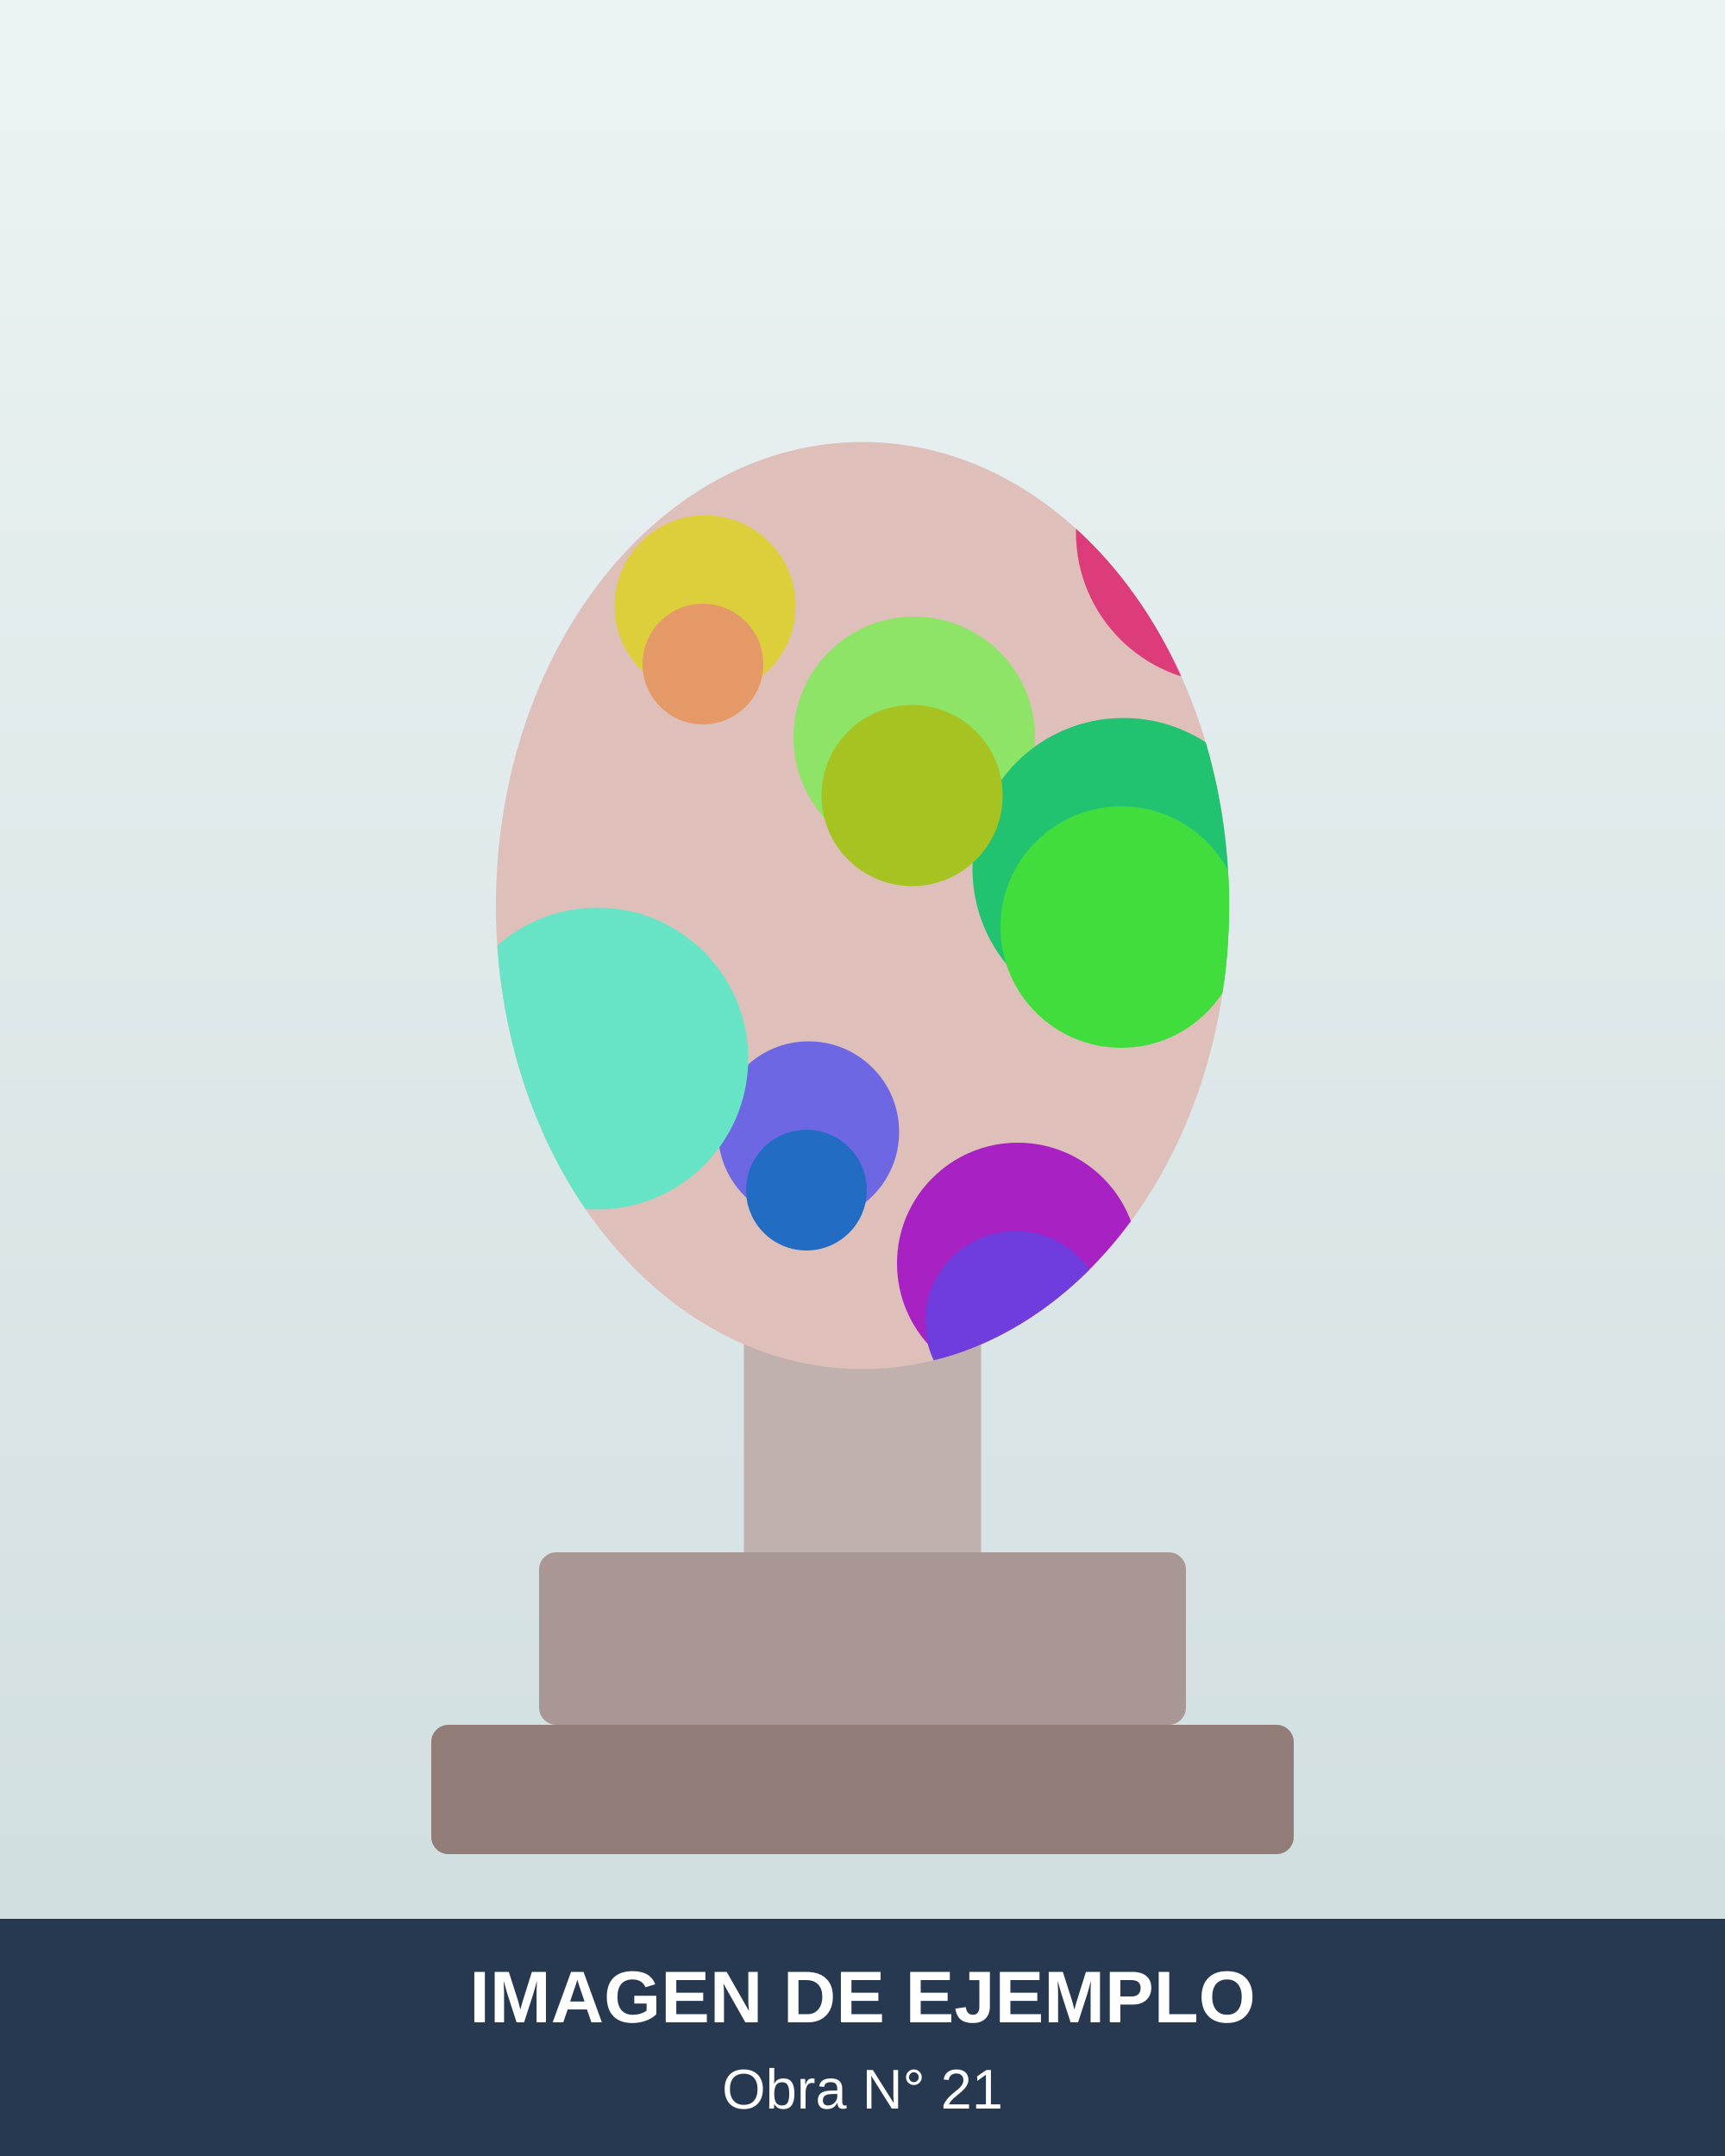
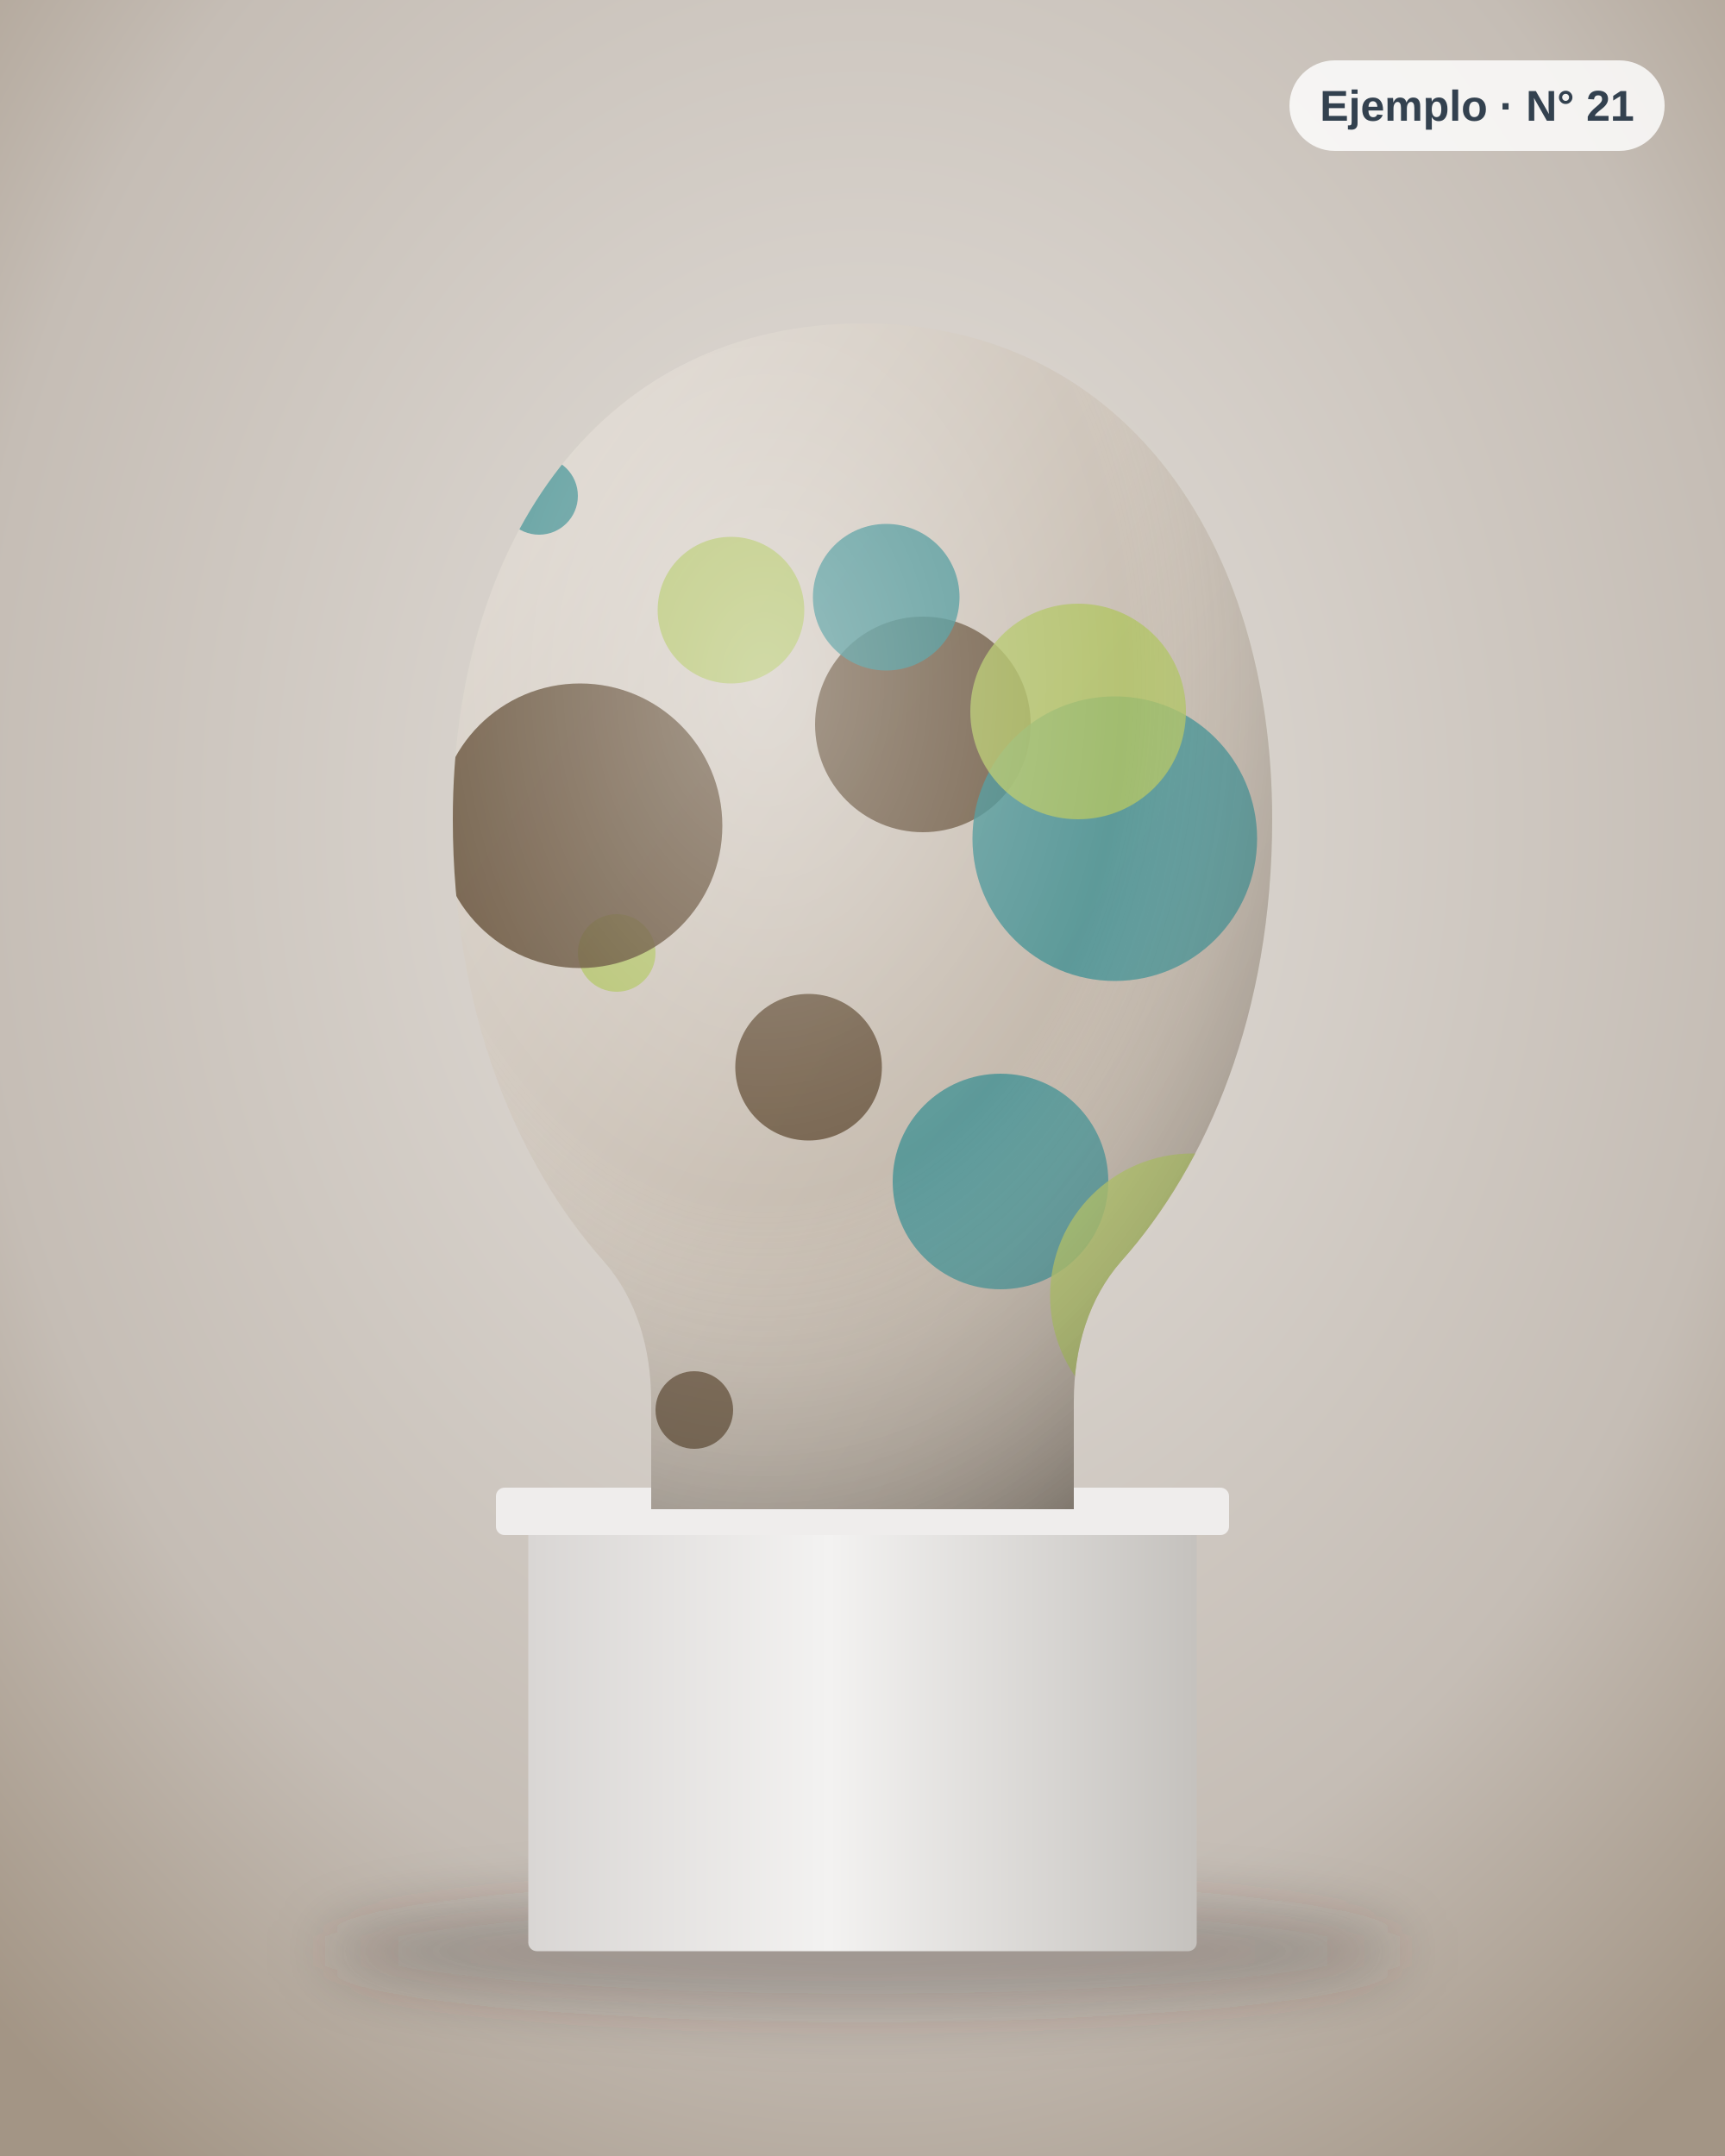
<svg xmlns="http://www.w3.org/2000/svg" viewBox="0 0 800 1000" width="800" height="1000">
  <defs>
-     <linearGradient id="f21" x1="0" y1="0" x2="0" y2="1">
-       <stop offset="0" stop-color="hsl(188 25% 94%)" />
-       <stop offset="1" stop-color="hsl(188 20% 84%)" />
+     <radialGradient id="fondoo21" cx="50%" cy="38%" r="75%">
+       <stop offset="0" stop-color="hsl(32 14% 88% / 1)" />
+       <stop offset="0.7" stop-color="hsl(32 12% 74% / 1)" />
+       <stop offset="1" stop-color="hsl(32 14% 58% / 1)" />
+     </radialGradient>
+     <linearGradient id="pielo21" x1="0" y1="0" x2="1" y2="1">
+       <stop offset="0" stop-color="hsl(32 18% 86% / 1)" />
+       <stop offset="1" stop-color="hsl(32 16% 66% / 1)" />
    </linearGradient>
-     <clipPath id="c21">
-       <ellipse cx="400" cy="420" rx="170" ry="215" />
+     <radialGradient id="luzo21" cx="38%" cy="30%" r="80%">
+       <stop offset="0" stop-color="#ffffff" stop-opacity="0.35" />
+       <stop offset="0.55" stop-color="#ffffff" stop-opacity="0" />
+       <stop offset="1" stop-color="#000000" stop-opacity="0.32" />
+     </radialGradient>
+     <linearGradient id="pedestalo21" x1="0" y1="0" x2="1" y2="0">
+       <stop offset="0" stop-color="hsl(32 6% 84% / 1)" />
+       <stop offset="0.45" stop-color="hsl(32 6% 95% / 1)" />
+       <stop offset="1" stop-color="hsl(32 6% 76% / 1)" />
+     </linearGradient>
+     <clipPath id="clipo21">
+       <path d="M400 150 C 520 150 590 250 590 380 C 590 470 560 540 520 585 C 505 602 498 625 498 650 L 498 700 L 302 700 L 302 650 C 302 625 295 602 280 585 C 240 540 210 470 210 380 C 210 250 280 150 400 150 Z" />
    </clipPath>
+     <filter id="bluro21" x="-20%" y="-200%" width="140%" height="500%">
+       <feGaussianBlur stdDeviation="14" />
+     </filter>
  </defs>
-   <rect width="800" height="1000" fill="url(#f21)" />
-   <rect x="345" y="600" width="110" height="130" fill="hsl(8 12% 72%)" />
-   <rect x="250" y="720" width="300" height="80" rx="8" fill="hsl(8 10% 62%)" />
-   <rect x="200" y="800" width="400" height="60" rx="8" fill="hsl(8 10% 52%)" />
-   <g clip-path="url(#c21)">
-     <rect width="800" height="1000" fill="hsl(8 35% 80%)" />
-     <circle cx="230" cy="220" r="28" fill="hsl(8 70% 45%)" />
-     <circle cx="327" cy="281" r="42" fill="hsl(55 70% 55%)" />
-     <circle cx="424" cy="342" r="56" fill="hsl(102 70% 65%)" />
-     <circle cx="521" cy="403" r="70" fill="hsl(149 70% 45%)" />
-     <circle cx="278" cy="464" r="28" fill="hsl(196 70% 55%)" />
-     <circle cx="375" cy="525" r="42" fill="hsl(243 70% 65%)" />
-     <circle cx="472" cy="586" r="56" fill="hsl(290 70% 45%)" />
-     <circle cx="569" cy="247" r="70" fill="hsl(337 70% 55%)" />
-     <circle cx="326" cy="308" r="28" fill="hsl(24 70% 65%)" />
-     <circle cx="423" cy="369" r="42" fill="hsl(71 70% 45%)" />
-     <circle cx="520" cy="430" r="56" fill="hsl(118 70% 55%)" />
-     <circle cx="277" cy="491" r="70" fill="hsl(165 70% 65%)" />
-     <circle cx="374" cy="552" r="28" fill="hsl(212 70% 45%)" />
-     <circle cx="471" cy="613" r="42" fill="hsl(259 70% 55%)" />
+   <rect width="800" height="1000" fill="url(#fondoo21)" />
+   <ellipse cx="400" cy="905" rx="250" ry="26" fill="hsl(32 12% 20% / 0.28)" filter="url(#bluro21)" />
+   <rect x="245" y="700" width="310" height="205" rx="4" fill="url(#pedestalo21)" />
+   <rect x="230" y="690" width="340" height="22" rx="4" fill="hsl(32 8% 93% / 1)" />
+   <path d="M400 150 C 520 150 590 250 590 380 C 590 470 560 540 520 585 C 505 602 498 625 498 650 L 498 700 L 302 700 L 302 650 C 302 625 295 602 280 585 C 240 540 210 470 210 380 C 210 250 280 150 400 150 Z" fill="url(#pielo21)" />
+   <g clip-path="url(#clipo21)">
+     <circle cx="250" cy="230" r="18" fill="hsl(182 38% 42% / 1)" opacity="0.8" />
+     <circle cx="339" cy="283" r="34" fill="hsl(72 45% 58% / 1)" opacity="0.8" />
+     <circle cx="428" cy="336" r="50" fill="hsl(32 30% 30% / 1)" opacity="0.8" />
+     <circle cx="517" cy="389" r="66" fill="hsl(182 38% 42% / 1)" opacity="0.8" />
+     <circle cx="286" cy="442" r="18" fill="hsl(72 45% 58% / 1)" opacity="0.8" />
+     <circle cx="375" cy="495" r="34" fill="hsl(32 30% 30% / 1)" opacity="0.8" />
+     <circle cx="464" cy="548" r="50" fill="hsl(182 38% 42% / 1)" opacity="0.8" />
+     <circle cx="553" cy="601" r="66" fill="hsl(72 45% 58% / 1)" opacity="0.8" />
+     <circle cx="322" cy="654" r="18" fill="hsl(32 30% 30% / 1)" opacity="0.8" />
+     <circle cx="411" cy="277" r="34" fill="hsl(182 38% 42% / 1)" opacity="0.8" />
+     <circle cx="500" cy="330" r="50" fill="hsl(72 45% 58% / 1)" opacity="0.8" />
+     <circle cx="269" cy="383" r="66" fill="hsl(32 30% 30% / 1)" opacity="0.8" />
  </g>
-   <rect x="0" y="890" width="800" height="110" fill="#10233d" opacity="0.88" />
-   <text x="400" y="938" text-anchor="middle" font-family="Segoe UI, Arial, sans-serif" font-size="34" font-weight="800" fill="#ffffff">IMAGEN DE EJEMPLO</text>
-   <text x="400" y="978" text-anchor="middle" font-family="Segoe UI, Arial, sans-serif" font-size="26" fill="#ffffff">Obra N° 21</text>
+   <path d="M400 150 C 520 150 590 250 590 380 C 590 470 560 540 520 585 C 505 602 498 625 498 650 L 498 700 L 302 700 L 302 650 C 302 625 295 602 280 585 C 240 540 210 470 210 380 C 210 250 280 150 400 150 Z" fill="url(#luzo21)" />
+   <g font-family="Segoe UI, Arial, sans-serif">
+     <rect x="598" y="28" width="174" height="42" rx="21" fill="#ffffff" fill-opacity="0.82" />
+     <text x="685" y="56" text-anchor="middle" font-size="20" font-weight="700" fill="#33414f">Ejemplo · N° 21</text>
+   </g>
</svg>
